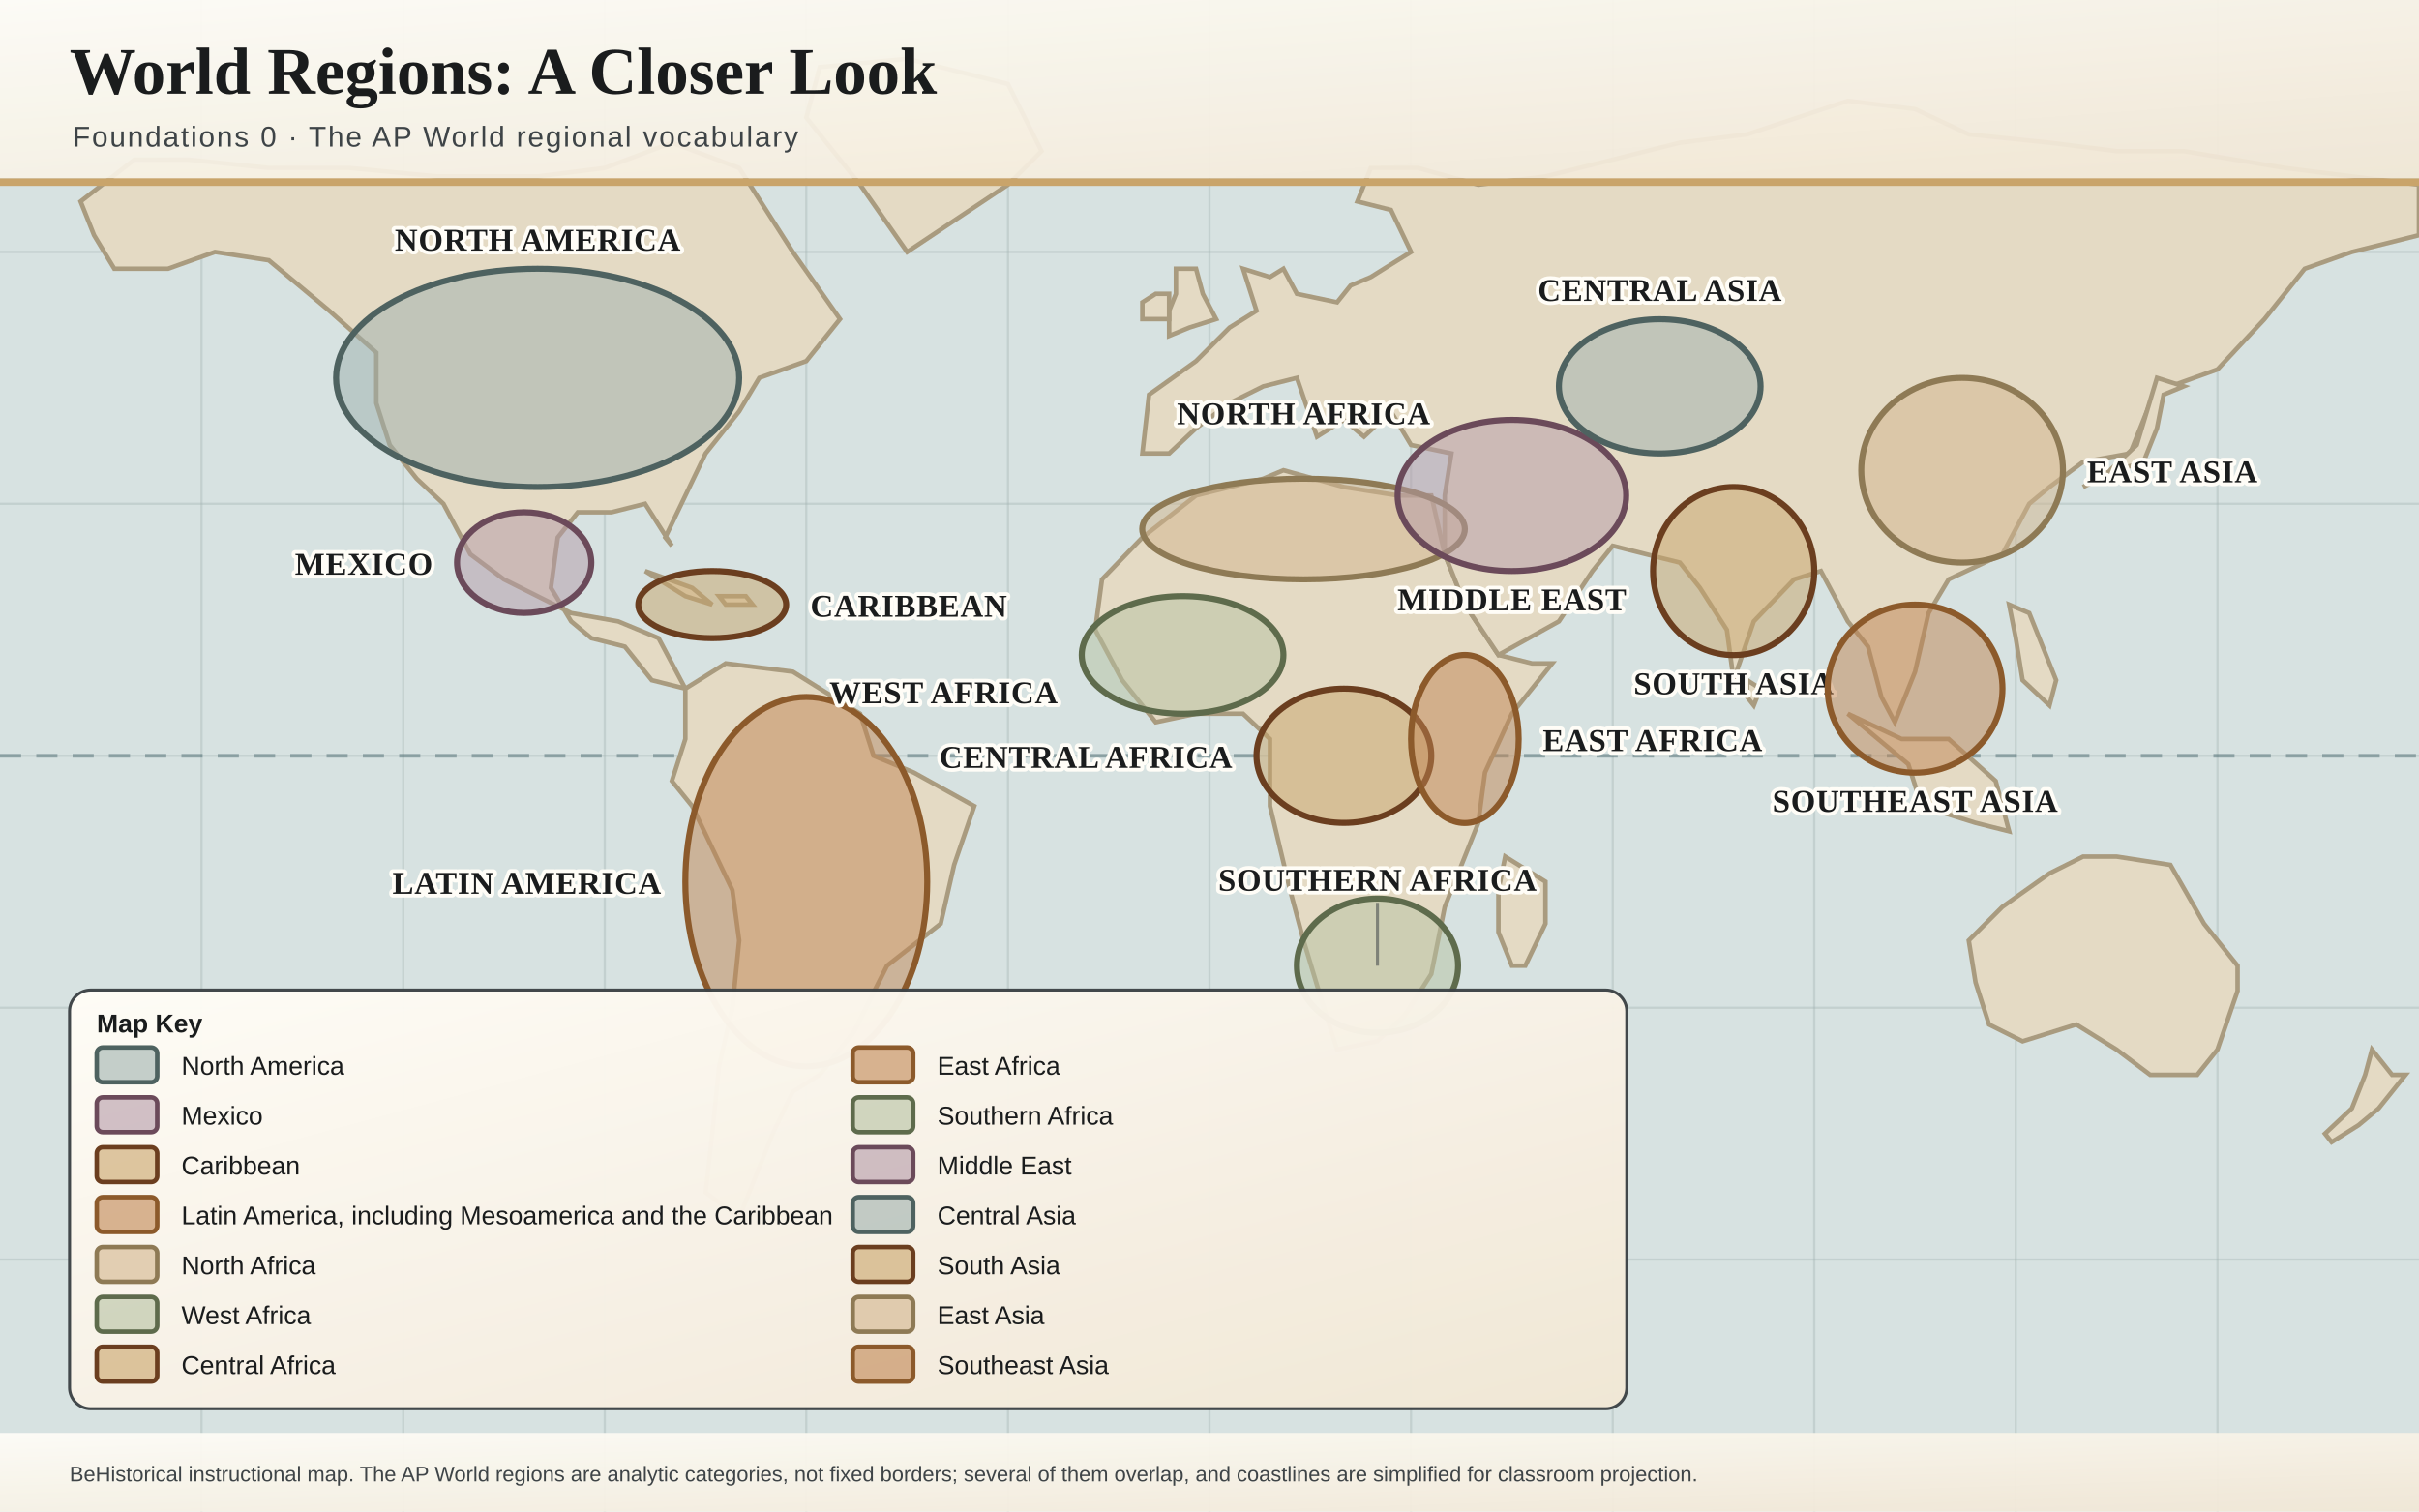
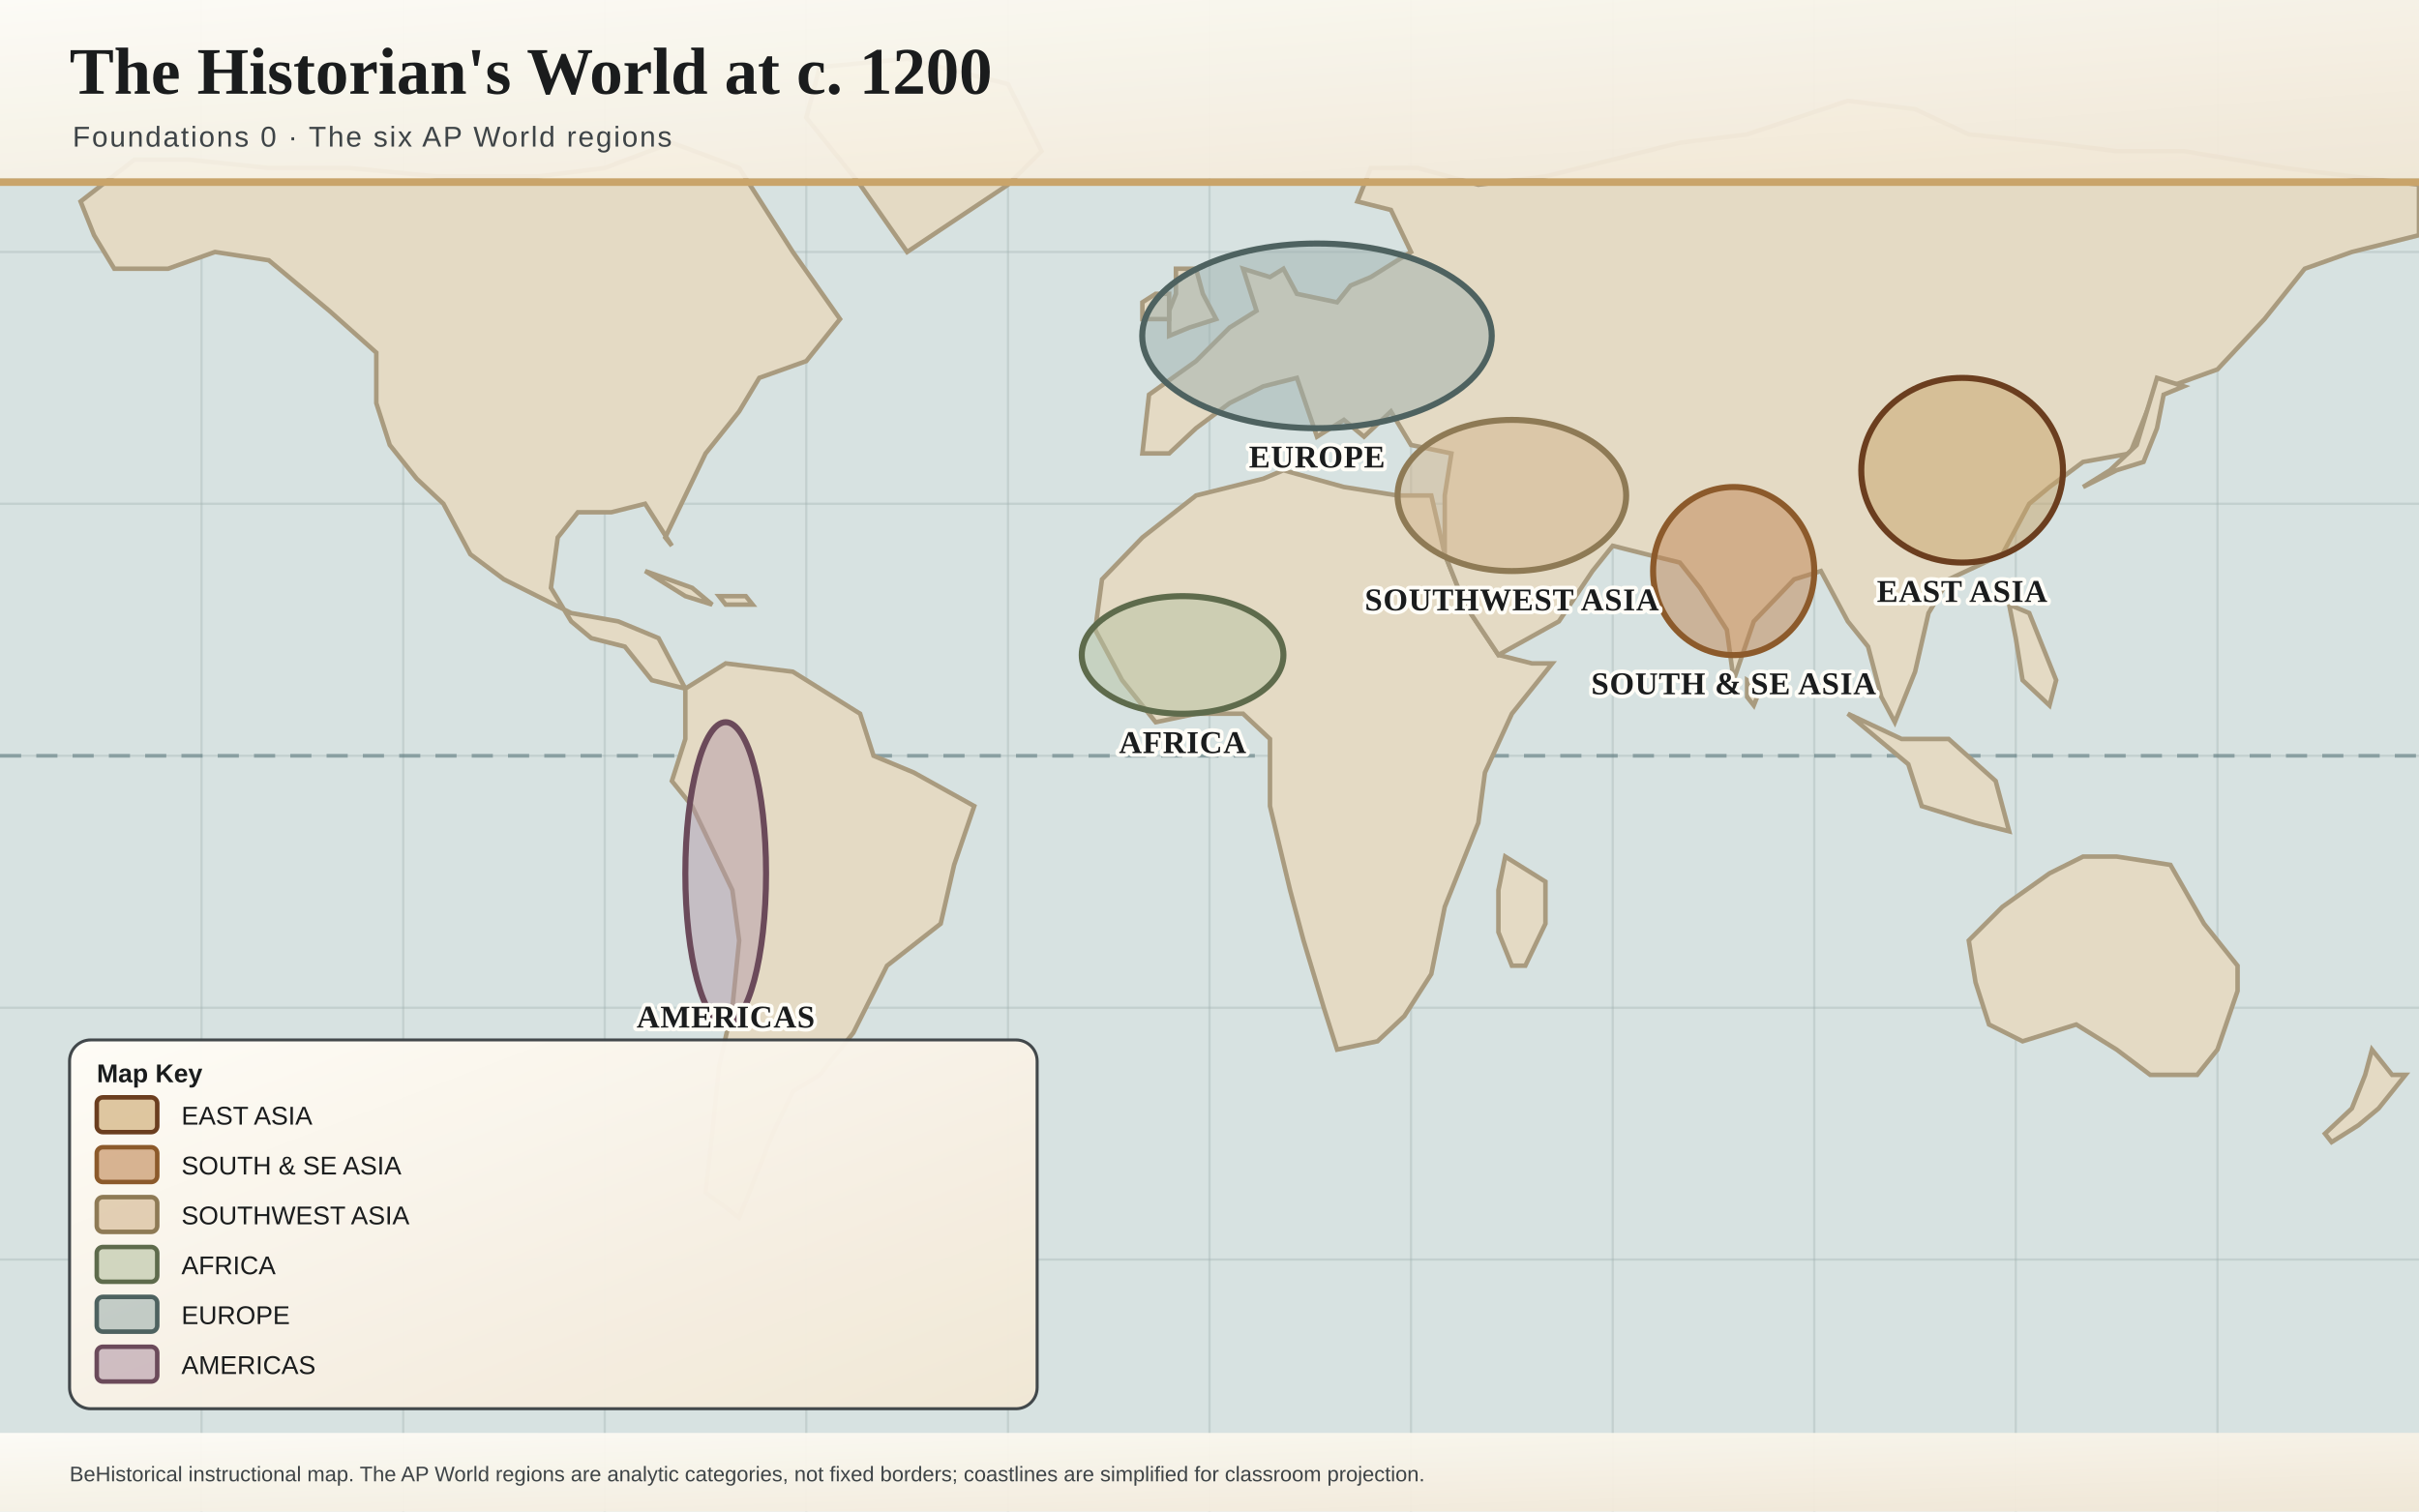
<svg xmlns="http://www.w3.org/2000/svg" width="1600" height="1000" viewBox="0 0 1600 1000" preserveAspectRatio="xMidYMid meet" role="img" aria-labelledby="map-title map-desc">
  <defs>
    <linearGradient id="paper" x1="0" x2="1" y1="0" y2="1">
      <stop offset="0" stop-color="#FFFDF7" />
      <stop offset="1" stop-color="#F1E7D5" />
    </linearGradient>
    <marker id="arrow" markerWidth="20" markerHeight="16" refX="17" refY="8" orient="auto" markerUnits="userSpaceOnUse">
      <path d="M0,0 L20,8 L0,16 Z" fill="#8C5A2B" />
    </marker>
    <style>
      .title{font-family:Georgia,'Times New Roman',serif;font-weight:700;font-size:44px;fill:#1A1C1D}
      .subtitle{font-family:Arial,Helvetica,sans-serif;font-size:19px;fill:#3E4447;letter-spacing:1.2px;text-transform:uppercase}
      .region{font-family:Georgia,'Times New Roman',serif;font-weight:700;font-size:21px;letter-spacing:.5px}
      .place{font-family:Arial,Helvetica,sans-serif;font-weight:700;font-size:18px;fill:#1A1C1D}
      .placenote{font-family:Arial,Helvetica,sans-serif;font-size:15px;fill:#3E4447}
      .small{font-family:Arial,Helvetica,sans-serif;font-size:17px;fill:#1A1C1D}
      .tiny{font-family:Arial,Helvetica,sans-serif;font-size:14px;fill:#3E4447}
      .badgenum{font-family:Arial,Helvetica,sans-serif;font-weight:700;font-size:19px;fill:#FFFDF7}
      .badge{fill:#8C5A2B;stroke:#FFFDF7;stroke-width:3}
      .halo{paint-order:stroke;stroke:#FFFDF7;stroke-width:5;stroke-linejoin:round}
      .city{fill:#1A1C1D;stroke:#FFFDF7;stroke-width:4}
-       .leader{stroke:#3E4447;stroke-width:2;opacity:.55}
      .flow{fill:none;stroke:#8C5A2B;stroke-width:6;stroke-linecap:round;opacity:.9}
      #land path{fill:#E4DAC4;stroke:#A99B7F;stroke-width:3}
      #graticule line{stroke:#9FB0AE;stroke-width:1.5;opacity:.35}
    </style>
  </defs>
  <rect width="1600" height="1000" fill="#D7E2E1" />
  <g id="graticule">
    <line x1="133.3" y1="0" x2="133.3" y2="1000" />
    <line x1="266.7" y1="0" x2="266.7" y2="1000" />
    <line x1="400.0" y1="0" x2="400.0" y2="1000" />
    <line x1="533.3" y1="0" x2="533.3" y2="1000" />
    <line x1="666.7" y1="0" x2="666.7" y2="1000" />
    <line x1="800.0" y1="0" x2="800.0" y2="1000" />
    <line x1="933.3" y1="0" x2="933.3" y2="1000" />
    <line x1="1066.7" y1="0" x2="1066.7" y2="1000" />
    <line x1="1200.0" y1="0" x2="1200.0" y2="1000" />
    <line x1="1333.3" y1="0" x2="1333.3" y2="1000" />
    <line x1="1466.7" y1="0" x2="1466.7" y2="1000" />
    <line x1="0" y1="833.3" x2="1600" y2="833.3" />
    <line x1="0" y1="666.7" x2="1600" y2="666.7" />
    <line x1="0" y1="500.0" x2="1600" y2="500.0" />
    <line x1="0" y1="333.3" x2="1600" y2="333.3" />
    <line x1="0" y1="166.7" x2="1600" y2="166.7" />
  </g>
  <line x1="0" y1="500.0" x2="1600" y2="500.0" stroke="#4E6B72" stroke-width="2.5" stroke-dasharray="14 10" opacity=".5" />
  <g id="land">
    <path id="land-greenland" d="M600.0,166.7 L666.7,122.2 L688.9,100.0 L666.7,55.6 L600.0,38.9 L542.2,44.4 L533.3,77.8 L568.9,122.2 L600.0,166.7 Z" />
    <path id="land-northAmerica" d="M53.3,133.3 L88.9,105.6 L124.4,105.6 L177.8,111.1 L231.1,111.1 L288.9,116.7 L355.6,116.7 L400.0,111.1 L444.4,94.4 L488.9,111.1 L524.4,166.7 L555.6,211.1 L533.3,238.9 L502.2,250.0 L488.9,272.2 L466.7,300.0 L440.0,355.6 L444.4,361.1 L426.7,333.3 L404.4,338.9 L382.2,338.9 L368.9,355.6 L364.4,388.9 L377.8,411.1 L391.1,422.2 L413.3,427.8 L431.1,450.0 L453.3,455.6 L435.6,422.2 L408.9,411.1 L377.8,405.6 L333.3,383.3 L311.1,366.7 L293.3,333.3 L275.6,316.7 L257.8,294.4 L248.9,266.7 L248.9,233.3 L217.8,205.6 L177.8,172.2 L142.2,166.7 L111.1,177.8 L75.6,177.8 L62.2,155.6 L53.3,133.3 Z" />
    <path id="land-southAmerica" d="M453.3,455.6 L480.0,438.9 L524.4,444.4 L568.9,472.2 L577.8,500.0 L604.4,511.1 L644.4,533.3 L631.1,572.2 L622.2,611.1 L586.7,638.9 L564.4,683.3 L542.2,711.1 L524.4,722.2 L511.1,750.0 L497.8,783.3 L488.9,805.6 L466.7,788.9 L471.1,750.0 L475.6,705.6 L484.4,666.7 L488.9,622.2 L484.4,588.9 L457.8,533.3 L444.4,516.7 L453.3,488.9 L453.3,455.6 Z" />
    <path id="land-africa" d="M724.4,416.7 L728.9,383.3 L755.6,355.6 L791.1,327.8 L835.6,316.7 L848.9,311.1 L888.9,322.2 L924.4,327.8 L946.7,327.8 L955.6,366.7 L968.9,400.0 L991.1,433.3 L1013.3,438.9 L1026.7,438.9 L1000.0,472.2 L982.2,511.1 L977.8,544.4 L955.6,600.0 L946.7,644.4 L928.9,672.2 L911.1,688.9 L884.4,694.4 L875.6,666.7 L862.2,622.2 L853.3,588.9 L840.0,533.3 L840.0,488.9 L822.2,472.2 L791.1,472.2 L764.4,477.8 L742.2,450.0 L724.4,416.7 Z" />
    <path id="land-eurasia" d="M755.6,300.0 L760.0,261.1 L791.1,238.9 L813.3,216.7 L831.1,205.6 L822.2,177.8 L840.0,183.3 L848.9,177.8 L857.8,194.4 L884.4,200.0 L893.3,188.9 L906.7,183.3 L924.4,172.2 L933.3,166.7 L920.0,138.9 L897.8,133.3 L906.7,111.1 L937.8,111.1 L977.8,122.2 L1022.2,116.7 L1066.7,105.6 L1111.1,94.4 L1155.6,88.9 L1222.2,66.7 L1266.7,72.2 L1302.2,88.9 L1355.6,94.4 L1400.0,100.0 L1444.4,100.0 L1511.1,111.1 L1555.6,116.7 L1600.0,122.2 L1600.0,155.6 L1555.6,166.7 L1524.4,177.8 L1497.8,211.1 L1466.7,244.4 L1435.6,255.6 L1422.2,266.7 L1408.9,300.0 L1377.8,305.6 L1355.6,322.2 L1342.2,333.3 L1324.4,366.7 L1288.9,383.3 L1275.6,405.6 L1266.7,444.4 L1253.3,477.8 L1244.4,461.1 L1235.6,427.8 L1222.2,411.1 L1204.4,377.8 L1186.7,383.3 L1160.0,411.1 L1146.7,450.0 L1142.2,416.7 L1124.4,388.9 L1111.1,372.2 L1088.9,366.7 L1066.7,361.1 L1053.3,377.8 L1031.1,411.1 L991.1,433.3 L968.9,400.0 L955.6,366.7 L955.6,327.8 L960.0,300.0 L933.3,294.4 L920.0,272.2 L902.2,288.9 L888.9,277.8 L871.1,288.9 L857.8,250.0 L835.6,255.6 L813.3,266.7 L791.1,283.3 L773.3,300.0 L755.6,300.0 Z" />
    <path id="land-britain" d="M773.3,222.2 L786.7,216.7 L804.4,211.1 L795.6,194.4 L791.1,177.8 L777.8,177.8 L777.8,194.4 L773.3,205.6 L773.3,222.2 Z" />
    <path id="land-ireland" d="M755.6,211.1 L773.3,211.1 L773.3,194.4 L764.4,194.4 L755.6,200.0 L755.6,211.1 Z" />
    <path id="land-japan" d="M1377.8,322.2 L1400.0,311.1 L1417.8,305.6 L1426.7,283.3 L1431.1,261.1 L1444.4,255.6 L1426.7,250.0 L1413.3,294.4 L1395.6,311.1 L1377.8,322.2 Z" />
    <path id="land-indonesia" d="M1222.2,472.2 L1262.2,505.6 L1271.1,533.3 L1306.7,544.4 L1328.9,550.0 L1320.0,516.7 L1288.9,488.9 L1257.8,488.9 L1222.2,472.2 Z" />
    <path id="land-philippines" d="M1328.9,400.0 L1342.2,405.6 L1351.1,427.8 L1360.0,450.0 L1355.6,466.7 L1337.8,450.0 L1333.3,422.2 L1328.9,400.0 Z" />
    <path id="land-australia" d="M1302.2,622.2 L1306.7,650.0 L1315.6,677.8 L1337.8,688.9 L1373.3,677.8 L1400.0,694.4 L1422.2,711.1 L1453.3,711.1 L1466.7,694.4 L1480.0,655.6 L1480.0,638.9 L1457.8,611.1 L1435.6,572.2 L1400.0,566.7 L1377.8,566.7 L1355.6,577.8 L1324.4,600.0 L1302.2,622.2 Z" />
    <path id="land-newZealand" d="M1568.9,694.4 L1582.2,711.1 L1591.1,711.1 L1573.3,733.3 L1560.0,744.4 L1542.2,755.6 L1537.8,750.0 L1555.6,733.3 L1564.4,711.1 L1568.9,694.4 Z" />
    <path id="land-madagascar" d="M995.6,566.7 L1022.2,583.3 L1022.2,611.1 L1008.9,638.9 L1000.0,638.9 L991.1,616.7 L991.1,588.9 L995.6,566.7 Z" />
    <path id="land-cuba" d="M426.7,377.8 L457.8,388.9 L471.1,400.0 L453.3,394.4 L426.7,377.8 Z" />
    <path id="land-hispaniola" d="M475.6,394.4 L493.3,394.4 L497.8,400.0 L480.0,400.0 L475.6,394.4 Z" />
    <path id="land-sriLanka" d="M1155.6,450.0 L1164.4,455.6 L1160.0,466.7 L1155.6,461.1 L1155.6,450.0 Z" />
  </g>
  <g id="highlights">
-     <ellipse cx="355.6" cy="250.0" rx="133.3" ry="72.2" fill="#9FB0AE" fill-opacity="0.5" stroke="#4E6260" stroke-width="4" />
-     <text class="region halo" x="355.6" y="165.8" text-anchor="middle" fill="#1A1C1D">
-       <tspan x="355.6" dy="0">NORTH AMERICA</tspan>
+     <ellipse cx="1297.8" cy="311.1" rx="66.7" ry="61.1" fill="#C9A46A" fill-opacity="0.5" stroke="#6B3E1F" stroke-width="4" />
+     <text class="region halo" x="1297.8" y="398.2" text-anchor="middle" fill="#1A1C1D">
+       <tspan x="1297.8" dy="0">EAST ASIA</tspan>
    </text>
-     <ellipse cx="346.7" cy="372.2" rx="44.4" ry="33.3" fill="#B49AA8" fill-opacity="0.5" stroke="#6B4A5A" stroke-width="4" />
-     <text class="region halo" x="286.2" y="380.2" text-anchor="end" fill="#1A1C1D">
-       <tspan x="286.2" dy="0">MEXICO</tspan>
+     <ellipse cx="1146.7" cy="377.8" rx="53.3" ry="55.6" fill="#C08552" fill-opacity="0.5" stroke="#8C5A2B" stroke-width="4" />
+     <text class="region halo" x="1146.7" y="459.3" text-anchor="middle" fill="#1A1C1D">
+       <tspan x="1146.7" dy="0">SOUTH &amp; SE ASIA</tspan>
    </text>
-     <ellipse cx="471.1" cy="400.0" rx="48.9" ry="22.2" fill="#C9A46A" fill-opacity="0.5" stroke="#6B3E1F" stroke-width="4" />
-     <text class="region halo" x="536.0" y="408.0" text-anchor="start" fill="#1A1C1D">
-       <tspan x="536.0" dy="0">CARIBBEAN</tspan>
-     </text>
-     <ellipse cx="533.3" cy="583.3" rx="80.0" ry="122.2" fill="#C08552" fill-opacity="0.5" stroke="#8C5A2B" stroke-width="4" />
-     <text class="region halo" x="437.3" y="591.3" text-anchor="end" fill="#1A1C1D">
-       <tspan x="437.3" dy="0">LATIN AMERICA</tspan>
-     </text>
-     <ellipse cx="862.2" cy="350.0" rx="106.7" ry="33.3" fill="#D2B48C" fill-opacity="0.5" stroke="#8E7A55" stroke-width="4" />
-     <text class="region halo" x="862.2" y="280.7" text-anchor="middle" fill="#1A1C1D">
-       <tspan x="862.2" dy="0">NORTH AFRICA</tspan>
+     <ellipse cx="1000.0" cy="327.8" rx="75.6" ry="50.0" fill="#D2B48C" fill-opacity="0.5" stroke="#8E7A55" stroke-width="4" />
+     <text class="region halo" x="1000.0" y="403.8" text-anchor="middle" fill="#1A1C1D">
+       <tspan x="1000.0" dy="0">SOUTHWEST ASIA</tspan>
    </text>
    <ellipse cx="782.2" cy="433.3" rx="66.7" ry="38.9" fill="#B6C2A2" fill-opacity="0.5" stroke="#5E6B4C" stroke-width="4" />
-     <text class="region halo" x="699.6" y="465.3" text-anchor="end" fill="#1A1C1D">
-       <tspan x="699.6" dy="0">WEST AFRICA</tspan>
+     <text class="region halo" x="782.2" y="498.2" text-anchor="middle" fill="#1A1C1D">
+       <tspan x="782.2" dy="0">AFRICA</tspan>
    </text>
-     <ellipse cx="888.9" cy="500.0" rx="57.8" ry="44.4" fill="#C9A46A" fill-opacity="0.5" stroke="#6B3E1F" stroke-width="4" />
-     <text class="region halo" x="815.1" y="508.0" text-anchor="end" fill="#1A1C1D">
-       <tspan x="815.1" dy="0">CENTRAL AFRICA</tspan>
+     <ellipse cx="871.1" cy="222.2" rx="115.6" ry="61.1" fill="#9FB0AE" fill-opacity="0.5" stroke="#4E6260" stroke-width="4" />
+     <text class="region halo" x="871.1" y="309.3" text-anchor="middle" fill="#1A1C1D">
+       <tspan x="871.1" dy="0">EUROPE</tspan>
    </text>
-     <ellipse cx="968.9" cy="488.9" rx="35.6" ry="55.6" fill="#C08552" fill-opacity="0.5" stroke="#8C5A2B" stroke-width="4" />
-     <text class="region halo" x="1020.4" y="496.9" text-anchor="start" fill="#1A1C1D">
-       <tspan x="1020.4" dy="0">EAST AFRICA</tspan>
-     </text>
-     <ellipse cx="911.1" cy="638.9" rx="53.3" ry="44.4" fill="#B6C2A2" fill-opacity="0.5" stroke="#5E6B4C" stroke-width="4" />
-     <line class="leader" x1="911.1" y1="597.3" x2="911.1" y2="638.9" />
-     <text class="region halo" x="911.1" y="589.3" text-anchor="middle" fill="#1A1C1D">
-       <tspan x="911.1" dy="0">SOUTHERN AFRICA</tspan>
-     </text>
-     <ellipse cx="1000.0" cy="327.8" rx="75.6" ry="50.0" fill="#B49AA8" fill-opacity="0.5" stroke="#6B4A5A" stroke-width="4" />
-     <text class="region halo" x="1000.0" y="403.8" text-anchor="middle" fill="#1A1C1D">
-       <tspan x="1000.0" dy="0">MIDDLE EAST</tspan>
-     </text>
-     <ellipse cx="1097.8" cy="255.6" rx="66.7" ry="44.4" fill="#9FB0AE" fill-opacity="0.5" stroke="#4E6260" stroke-width="4" />
-     <text class="region halo" x="1097.8" y="199.1" text-anchor="middle" fill="#1A1C1D">
-       <tspan x="1097.8" dy="0">CENTRAL ASIA</tspan>
-     </text>
-     <ellipse cx="1146.7" cy="377.8" rx="53.3" ry="55.6" fill="#C9A46A" fill-opacity="0.5" stroke="#6B3E1F" stroke-width="4" />
-     <text class="region halo" x="1146.7" y="459.3" text-anchor="middle" fill="#1A1C1D">
-       <tspan x="1146.7" dy="0">SOUTH ASIA</tspan>
-     </text>
-     <ellipse cx="1297.8" cy="311.1" rx="66.7" ry="61.1" fill="#D2B48C" fill-opacity="0.5" stroke="#8E7A55" stroke-width="4" />
-     <text class="region halo" x="1380.4" y="319.1" text-anchor="start" fill="#1A1C1D">
-       <tspan x="1380.4" dy="0">EAST ASIA</tspan>
-     </text>
-     <ellipse cx="1266.7" cy="455.6" rx="57.8" ry="55.6" fill="#C08552" fill-opacity="0.5" stroke="#8C5A2B" stroke-width="4" />
-     <text class="region halo" x="1266.7" y="537.1" text-anchor="middle" fill="#1A1C1D">
-       <tspan x="1266.7" dy="0">SOUTHEAST ASIA</tspan>
+     <ellipse cx="480.0" cy="577.8" rx="26.7" ry="100.0" fill="#B49AA8" fill-opacity="0.5" stroke="#6B4A5A" stroke-width="4" />
+     <text class="region halo" x="480.0" y="679.8" text-anchor="middle" fill="#1A1C1D">
+       <tspan x="480.0" dy="0">AMERICAS</tspan>
    </text>
  </g>
  <g id="flows">
    
  </g>
  <g id="places">
    
  </g>
  <g id="titleband">
    <rect x="0" y="0" width="1600" height="118" fill="url(#paper)" opacity=".93" />
    <rect x="0" y="118" width="1600" height="5" fill="#C9A46A" />
-     <text class="title" x="46" y="62">World Regions: A Closer Look</text>
-     <text class="subtitle" x="48" y="97">Foundations 0 · The AP World regional vocabulary</text>
+     <text class="title" x="46" y="62">The Historian's World at c. 1200</text>
+     <text class="subtitle" x="48" y="97">Foundations 0 · The six AP World regions</text>
  </g>
-   <g id="legend" transform="translate(46,655)">
-     <rect x="0" y="0" width="1030" height="277" rx="14" fill="url(#paper)" stroke="#3E4447" stroke-width="2" opacity=".97" />
+   <g id="legend" transform="translate(46,688)">
+     <rect x="0" y="0" width="640" height="244" rx="14" fill="url(#paper)" stroke="#3E4447" stroke-width="2" opacity=".97" />
    <text class="small" x="18" y="28" font-weight="700">Map Key</text>
-     <rect x="18" y="38" width="40" height="23" rx="4" fill="#9FB0AE" fill-opacity=".6" stroke="#4E6260" stroke-width="3" />
-     <text class="small" x="74" y="56">North America</text>
-     <rect x="18" y="71" width="40" height="23" rx="4" fill="#B49AA8" fill-opacity=".6" stroke="#6B4A5A" stroke-width="3" />
-     <text class="small" x="74" y="89">Mexico</text>
-     <rect x="18" y="104" width="40" height="23" rx="4" fill="#C9A46A" fill-opacity=".6" stroke="#6B3E1F" stroke-width="3" />
-     <text class="small" x="74" y="122">Caribbean</text>
-     <rect x="18" y="137" width="40" height="23" rx="4" fill="#C08552" fill-opacity=".6" stroke="#8C5A2B" stroke-width="3" />
-     <text class="small" x="74" y="155">Latin America, including Mesoamerica and the Caribbean</text>
-     <rect x="18" y="170" width="40" height="23" rx="4" fill="#D2B48C" fill-opacity=".6" stroke="#8E7A55" stroke-width="3" />
-     <text class="small" x="74" y="188">North Africa</text>
-     <rect x="18" y="203" width="40" height="23" rx="4" fill="#B6C2A2" fill-opacity=".6" stroke="#5E6B4C" stroke-width="3" />
-     <text class="small" x="74" y="221">West Africa</text>
-     <rect x="18" y="236" width="40" height="23" rx="4" fill="#C9A46A" fill-opacity=".6" stroke="#6B3E1F" stroke-width="3" />
-     <text class="small" x="74" y="254">Central Africa</text>
-     <rect x="518" y="38" width="40" height="23" rx="4" fill="#C08552" fill-opacity=".6" stroke="#8C5A2B" stroke-width="3" />
-     <text class="small" x="574" y="56">East Africa</text>
-     <rect x="518" y="71" width="40" height="23" rx="4" fill="#B6C2A2" fill-opacity=".6" stroke="#5E6B4C" stroke-width="3" />
-     <text class="small" x="574" y="89">Southern Africa</text>
-     <rect x="518" y="104" width="40" height="23" rx="4" fill="#B49AA8" fill-opacity=".6" stroke="#6B4A5A" stroke-width="3" />
-     <text class="small" x="574" y="122">Middle East</text>
-     <rect x="518" y="137" width="40" height="23" rx="4" fill="#9FB0AE" fill-opacity=".6" stroke="#4E6260" stroke-width="3" />
-     <text class="small" x="574" y="155">Central Asia</text>
-     <rect x="518" y="170" width="40" height="23" rx="4" fill="#C9A46A" fill-opacity=".6" stroke="#6B3E1F" stroke-width="3" />
-     <text class="small" x="574" y="188">South Asia</text>
-     <rect x="518" y="203" width="40" height="23" rx="4" fill="#D2B48C" fill-opacity=".6" stroke="#8E7A55" stroke-width="3" />
-     <text class="small" x="574" y="221">East Asia</text>
-     <rect x="518" y="236" width="40" height="23" rx="4" fill="#C08552" fill-opacity=".6" stroke="#8C5A2B" stroke-width="3" />
-     <text class="small" x="574" y="254">Southeast Asia</text>
+     <rect x="18" y="38" width="40" height="23" rx="4" fill="#C9A46A" fill-opacity=".6" stroke="#6B3E1F" stroke-width="3" />
+     <text class="small" x="74" y="56">EAST ASIA</text>
+     <rect x="18" y="71" width="40" height="23" rx="4" fill="#C08552" fill-opacity=".6" stroke="#8C5A2B" stroke-width="3" />
+     <text class="small" x="74" y="89">SOUTH &amp; SE ASIA</text>
+     <rect x="18" y="104" width="40" height="23" rx="4" fill="#D2B48C" fill-opacity=".6" stroke="#8E7A55" stroke-width="3" />
+     <text class="small" x="74" y="122">SOUTHWEST ASIA</text>
+     <rect x="18" y="137" width="40" height="23" rx="4" fill="#B6C2A2" fill-opacity=".6" stroke="#5E6B4C" stroke-width="3" />
+     <text class="small" x="74" y="155">AFRICA</text>
+     <rect x="18" y="170" width="40" height="23" rx="4" fill="#9FB0AE" fill-opacity=".6" stroke="#4E6260" stroke-width="3" />
+     <text class="small" x="74" y="188">EUROPE</text>
+     <rect x="18" y="203" width="40" height="23" rx="4" fill="#B49AA8" fill-opacity=".6" stroke="#6B4A5A" stroke-width="3" />
+     <text class="small" x="74" y="221">AMERICAS</text>
  </g>
  <rect x="0" y="948" width="1600" height="52" fill="url(#paper)" opacity=".93" />
-   <text class="tiny" x="46" y="980">BeHistorical instructional map. The AP World regions are analytic categories, not fixed borders; several of them overlap, and coastlines are simplified for classroom projection.</text>
+   <text class="tiny" x="46" y="980">BeHistorical instructional map. The AP World regions are analytic categories, not fixed borders; coastlines are simplified for classroom projection.</text>
</svg>
